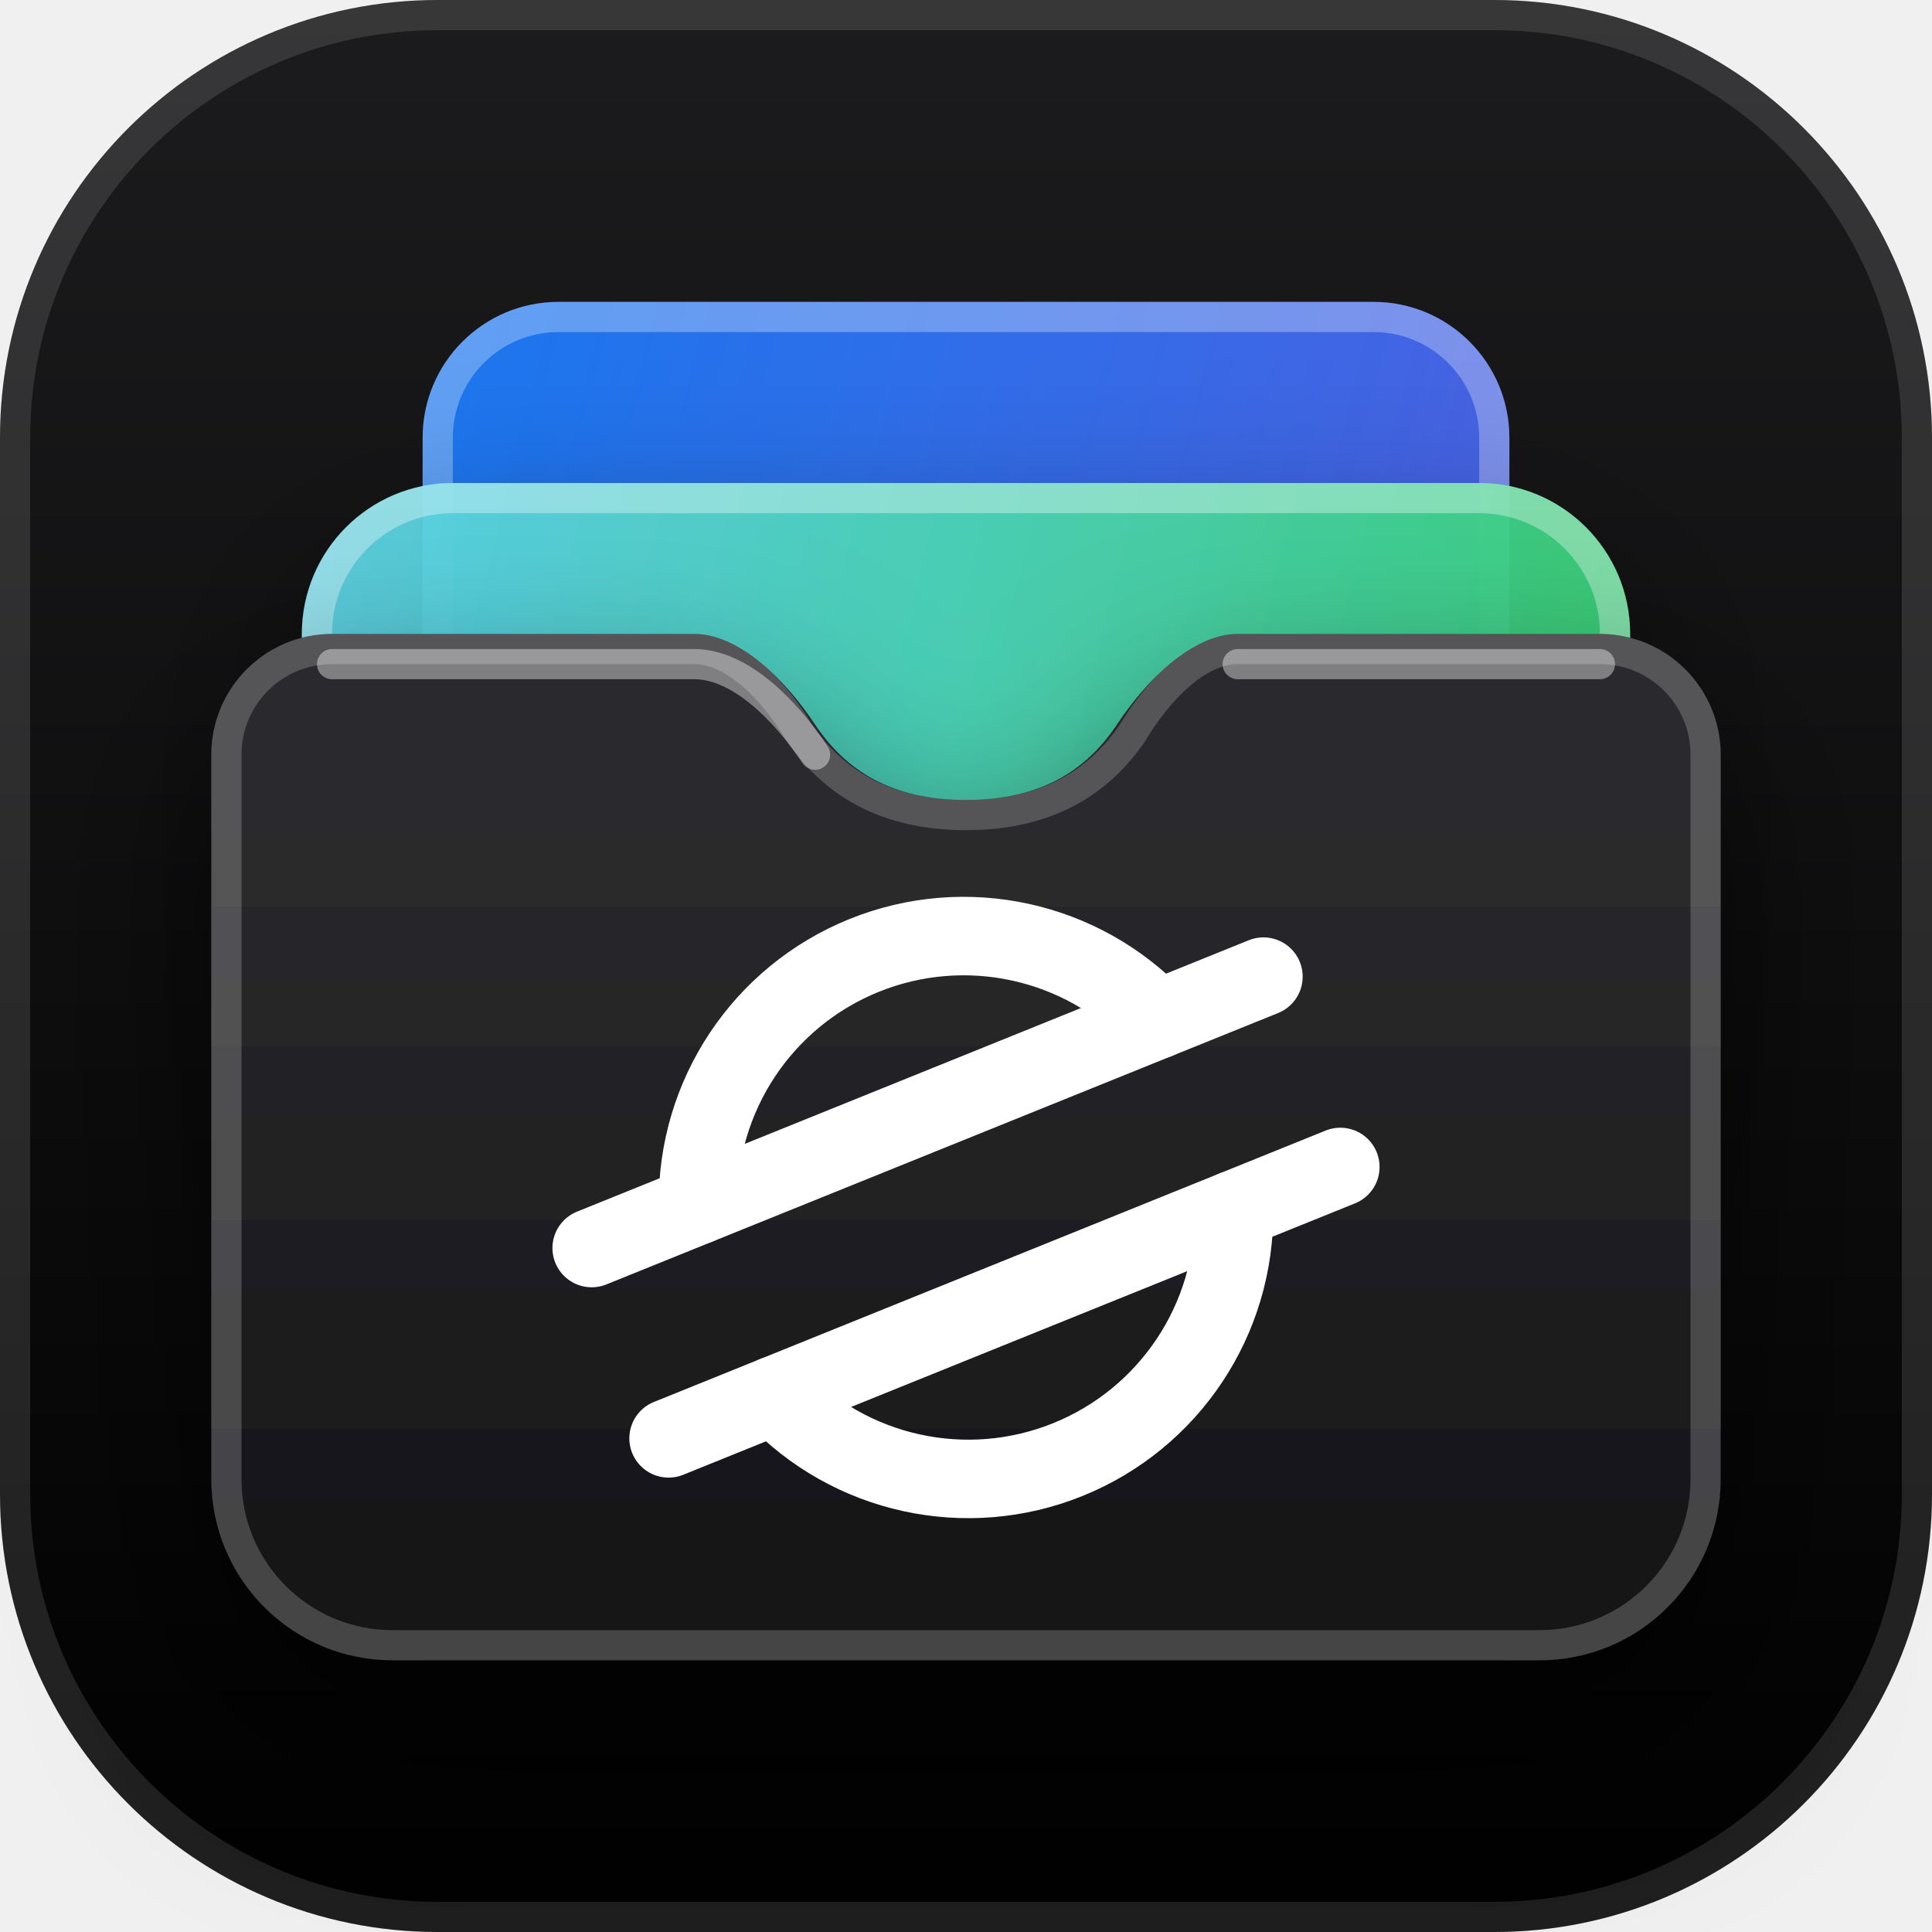
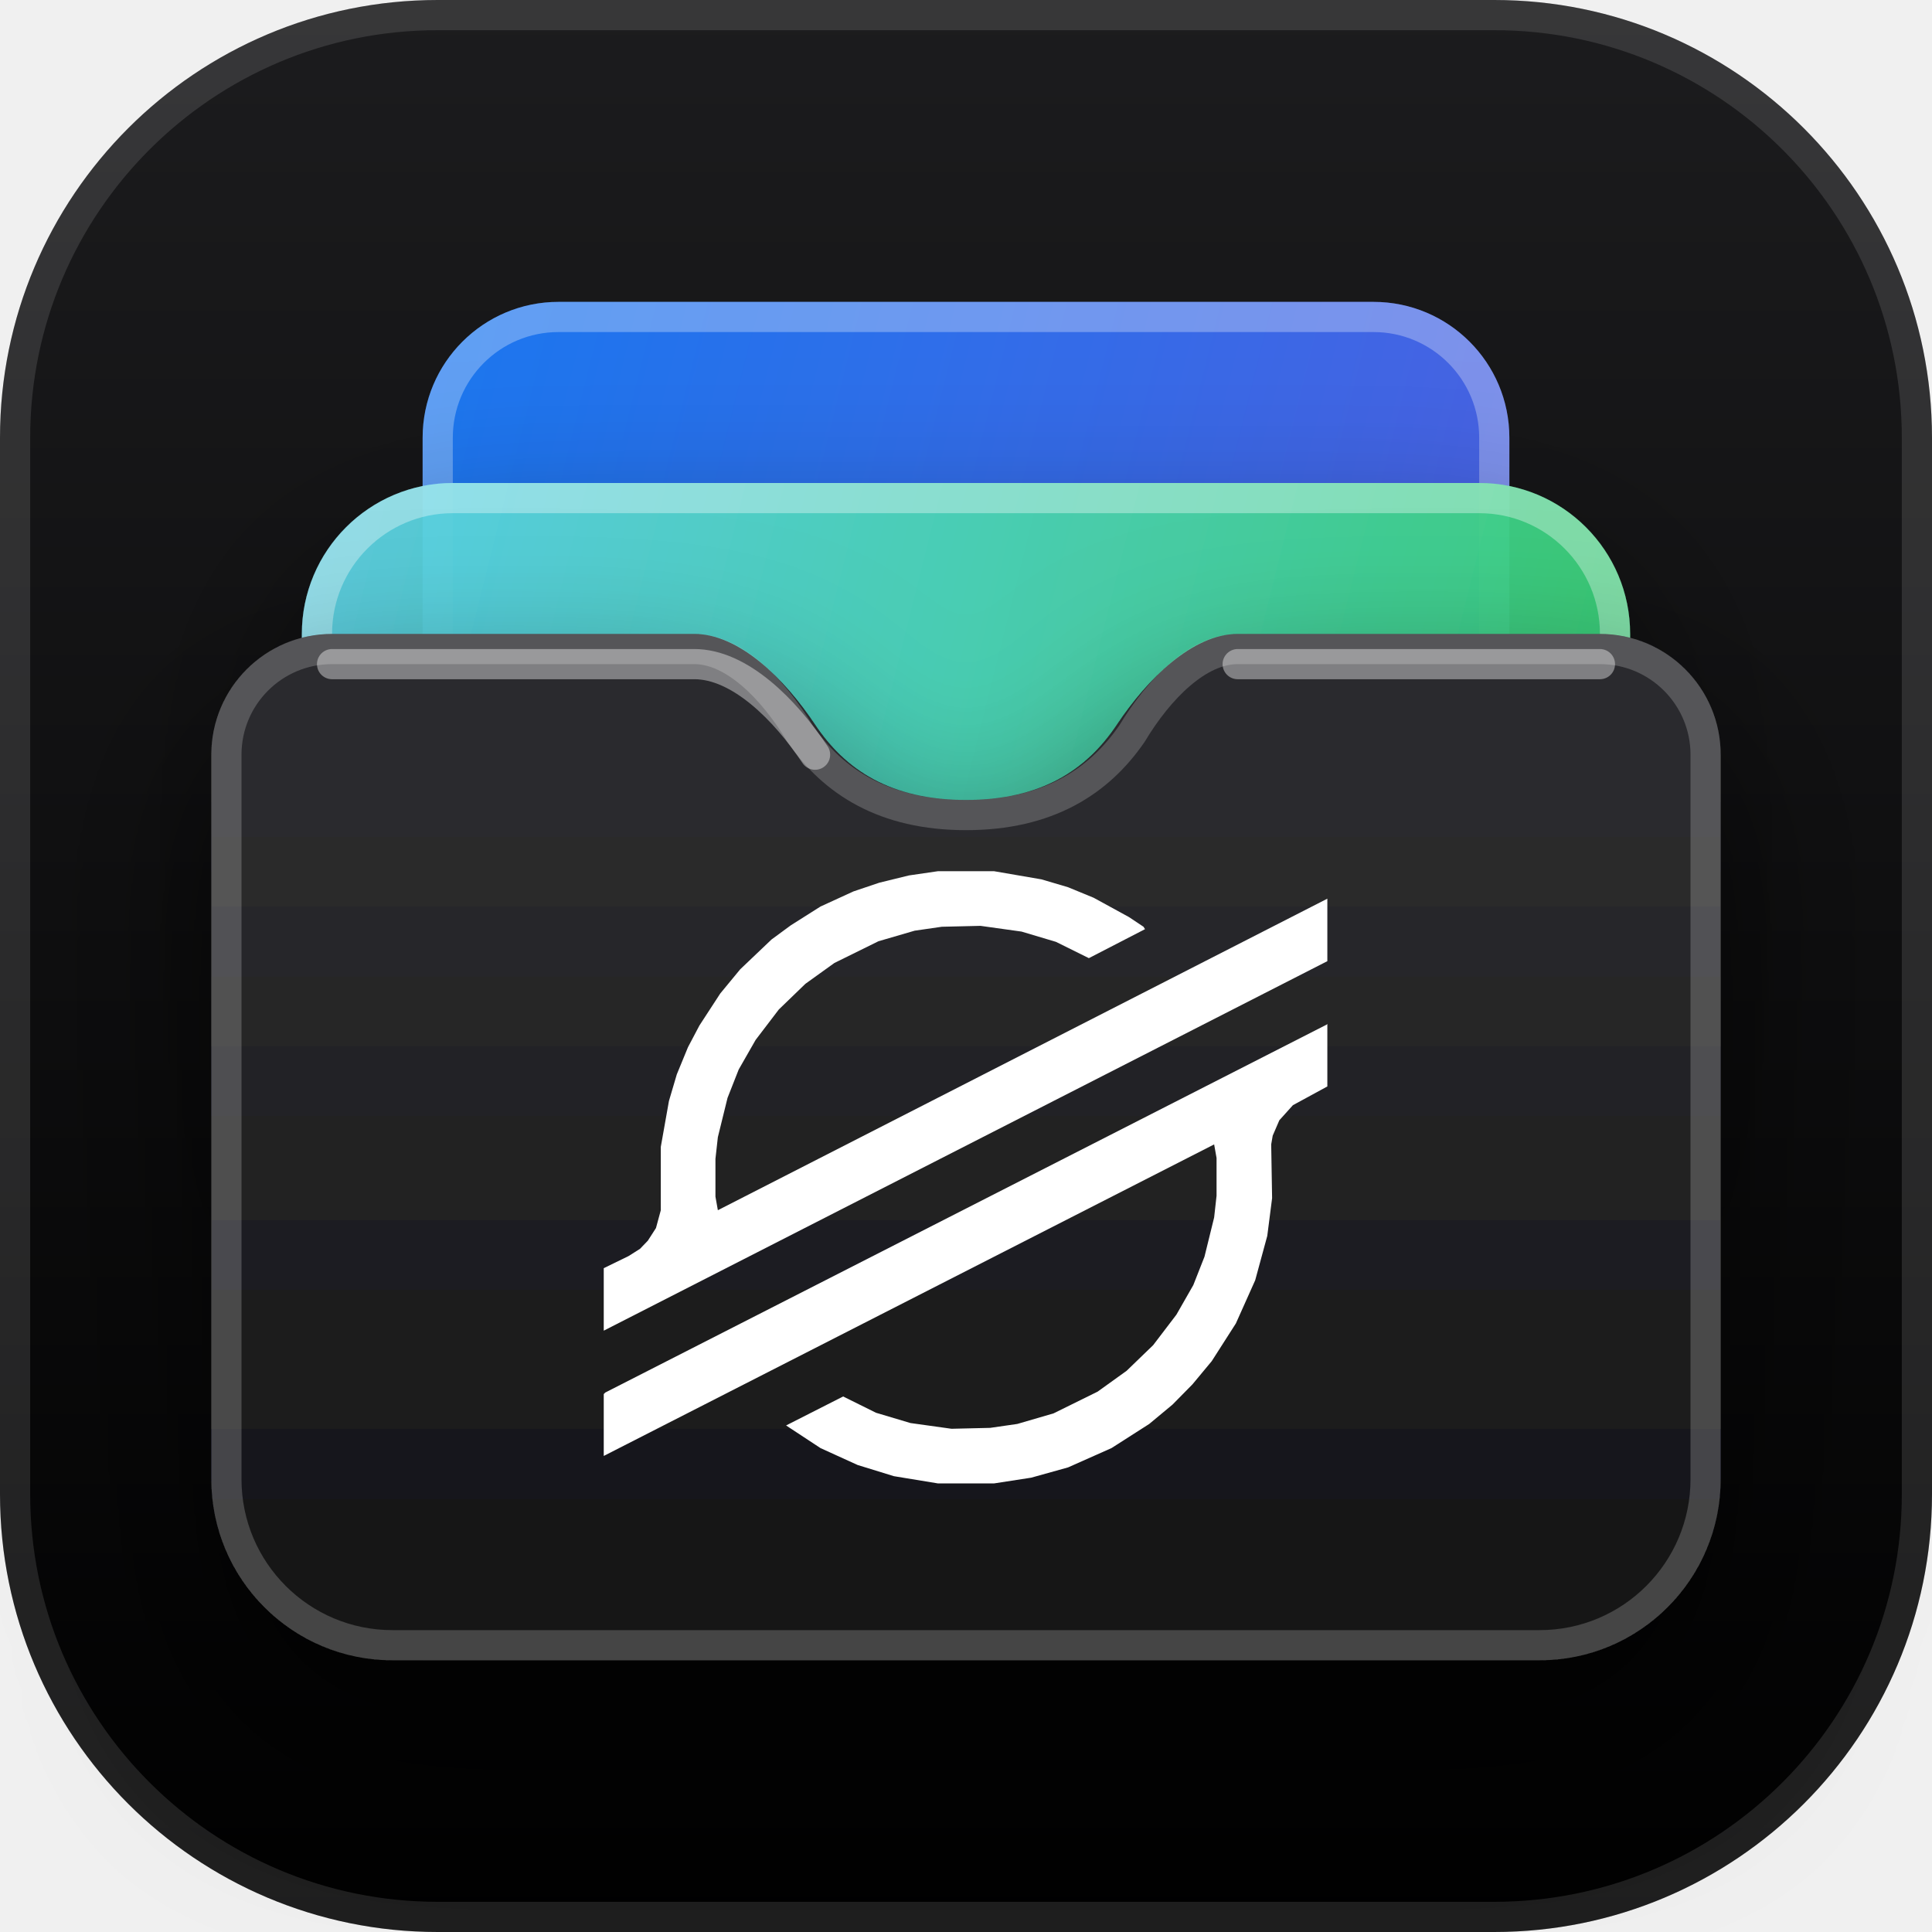
<svg xmlns="http://www.w3.org/2000/svg" viewBox="0 0 64 64" fill="none">
  <defs>
    <linearGradient id="bg-grad" x1="32" y1="0" x2="32" y2="64" gradientUnits="userSpaceOnUse">
      <stop offset="0%" stop-color="#1c1c1e" />
      <stop offset="100%" stop-color="#000000" />
    </linearGradient>
    <linearGradient id="card-top-grad" x1="0" y1="12" x2="64" y2="28" gradientUnits="userSpaceOnUse">
      <stop offset="0%" stop-color="#0A84FF" />
      <stop offset="100%" stop-color="#5E5CE6" />
    </linearGradient>
    <linearGradient id="card-mid-grad" x1="0" y1="18" x2="64" y2="34" gradientUnits="userSpaceOnUse">
      <stop offset="0%" stop-color="#64D2FF" />
      <stop offset="100%" stop-color="#30D158" />
    </linearGradient>
    <linearGradient id="pouch-grad" x1="32" y1="26" x2="32" y2="56" gradientUnits="userSpaceOnUse">
      <stop offset="0%" stop-color="#2c2c2e" />
      <stop offset="100%" stop-color="#121214" />
    </linearGradient>
    <filter id="shadow" x="0" y="4" width="64" height="60" filterUnits="userSpaceOnUse" color-interpolation-filters="sRGB">
      <feDropShadow dx="0" dy="3" stdDeviation="3" flood-color="#000000" flood-opacity="0.6" />
    </filter>
  </defs>
  <rect width="64" height="64" rx="14.5" fill="url(#bg-grad)" />
  <rect x="0.5" y="0.5" width="63" height="63" rx="14" stroke="rgba(255,255,255,0.12)" stroke-width="1" />
  <rect x="14" y="10" width="36" height="24" rx="4.5" fill="url(#card-top-grad)" opacity="0.95" />
  <rect x="14.5" y="10.5" width="35" height="23" rx="4" stroke="rgba(255,255,255,0.3)" stroke-width="1" />
  <rect x="10" y="16" width="44" height="24" rx="5" fill="url(#card-mid-grad)" opacity="0.95" filter="url(#shadow)" />
  <rect x="10.5" y="16.5" width="43" height="23" rx="4.5" stroke="rgba(255,255,255,0.35)" stroke-width="1" />
  <path d="M7 25C7 22.791 8.791 21 11 21H23C24.5 21 26 22.5 27 24C28 25.5 29.5 26.5 32 26.5C34.5 26.5 36 25.5 37 24C38 22.5 39.5 21 41 21H53C55.209 21 57 22.791 57 25V49C57 52.314 54.314 55 51 55H13C9.686 55 7 52.314 7 49V25Z" fill="url(#pouch-grad)" filter="url(#shadow)" />
  <path d="M7.5 25C7.5 23.067 9.067 21.5 11 21.5H23C24.3 21.5 25.6 22.8 26.5 24.3C27.6 25.9 29.3 27 32 27C34.7 27 36.4 25.9 37.5 24.3C38.4 22.8 39.7 21.5 41 21.5H53C54.933 21.5 56.5 23.067 56.5 25V49C56.5 52.038 54.038 54.5 51 54.5H13C9.962 54.5 7.5 52.038 7.5 49V25Z" stroke="rgba(255,255,255,0.2)" stroke-width="1" />
  <path d="M11 22H23C24.5 22 26 23.5 27 25" stroke="rgba(255,255,255,0.4)" stroke-width="1" stroke-linecap="round" />
  <path d="M41 22H53" stroke="rgba(255,255,255,0.4)" stroke-width="1" stroke-linecap="round" />
-   <g transform="translate(32, 40) rotate(-22)">
-     <path d="M -8.2 -3.4 A 8.8 8.8 0 0 1 8.2 -3.4" fill="none" stroke="#FFFFFF" stroke-width="2.6" stroke-linecap="round" />
-     <path d="M -8.2 3.4 A 8.8 8.8 0 0 0 8.2 3.4" fill="none" stroke="#FFFFFF" stroke-width="2.6" stroke-linecap="round" />
-     <line x1="-12" y1="-3.4" x2="12" y2="-3.4" stroke="#FFFFFF" stroke-width="2.6" stroke-linecap="round" />
-     <line x1="-12" y1="3.4" x2="12" y2="3.4" stroke="#FFFFFF" stroke-width="2.6" stroke-linecap="round" />
+   <g fill="#FFFFFF">
+     <path d="M 31.07 28.86 L 30.11 29 L 29.13 29.24 L 28.27 29.53 L 27.18 30.03 L 26.2 30.65 L 25.56 31.12 L 24.52 32.11 L 23.86 32.91 L 23.17 33.97 L 22.79 34.69 L 22.42 35.59 L 22.16 36.47 L 21.89 37.99 L 21.89 40.09 L 21.73 40.68 L 21.46 41.1 L 21.2 41.37 L 20.82 41.61 L 20 42.01 L 20 44.08 L 43.97 31.84 L 43.97 29.77 L 23.78 40.09 L 23.7 39.64 L 23.7 38.39 L 23.78 37.67 L 24.1 36.37 L 24.47 35.43 L 25.03 34.45 L 25.8 33.44 L 26.68 32.59 L 27.64 31.9 L 29.1 31.18 L 30.3 30.83 L 31.2 30.7 L 32.48 30.67 L 33.84 30.86 L 34.98 31.2 L 36.07 31.74 L 37.93 30.78 L 37.88 30.7 L 37.4 30.38 L 36.23 29.74 L 35.38 29.39 L 34.5 29.13 L 32.93 28.86 L 31.1 28.86 Z" />
+     <path d="M 43.95 33.94 L 20.05 46.13 L 20 46.18 L 20 48.23 L 40.22 37.91 L 40.3 38.36 L 40.3 39.61 L 40.22 40.33 L 39.9 41.63 L 39.53 42.57 L 38.97 43.55 L 38.2 44.56 L 37.32 45.41 L 36.36 46.1 L 34.9 46.82 L 33.7 47.17 L 32.8 47.3 L 31.52 47.33 L 30.16 47.14 L 29.02 46.8 L 27.93 46.26 L 26.04 47.22 L 27.18 47.97 L 28.41 48.53 L 29.61 48.9 L 31.07 49.14 L 32.93 49.14 L 34.16 48.95 L 35.38 48.61 L 36.82 47.97 L 38.07 47.17 L 38.84 46.53 L 39.5 45.86 L 40.14 45.09 L 40.94 43.84 L 41.58 42.41 L 41.98 40.94 L 42.14 39.69 L 42.11 37.91 L 42.16 37.62 L 42.38 37.11 L 42.83 36.61 L 43.97 35.99 L 43.97 33.92 Z" />
  </g>
</svg>
